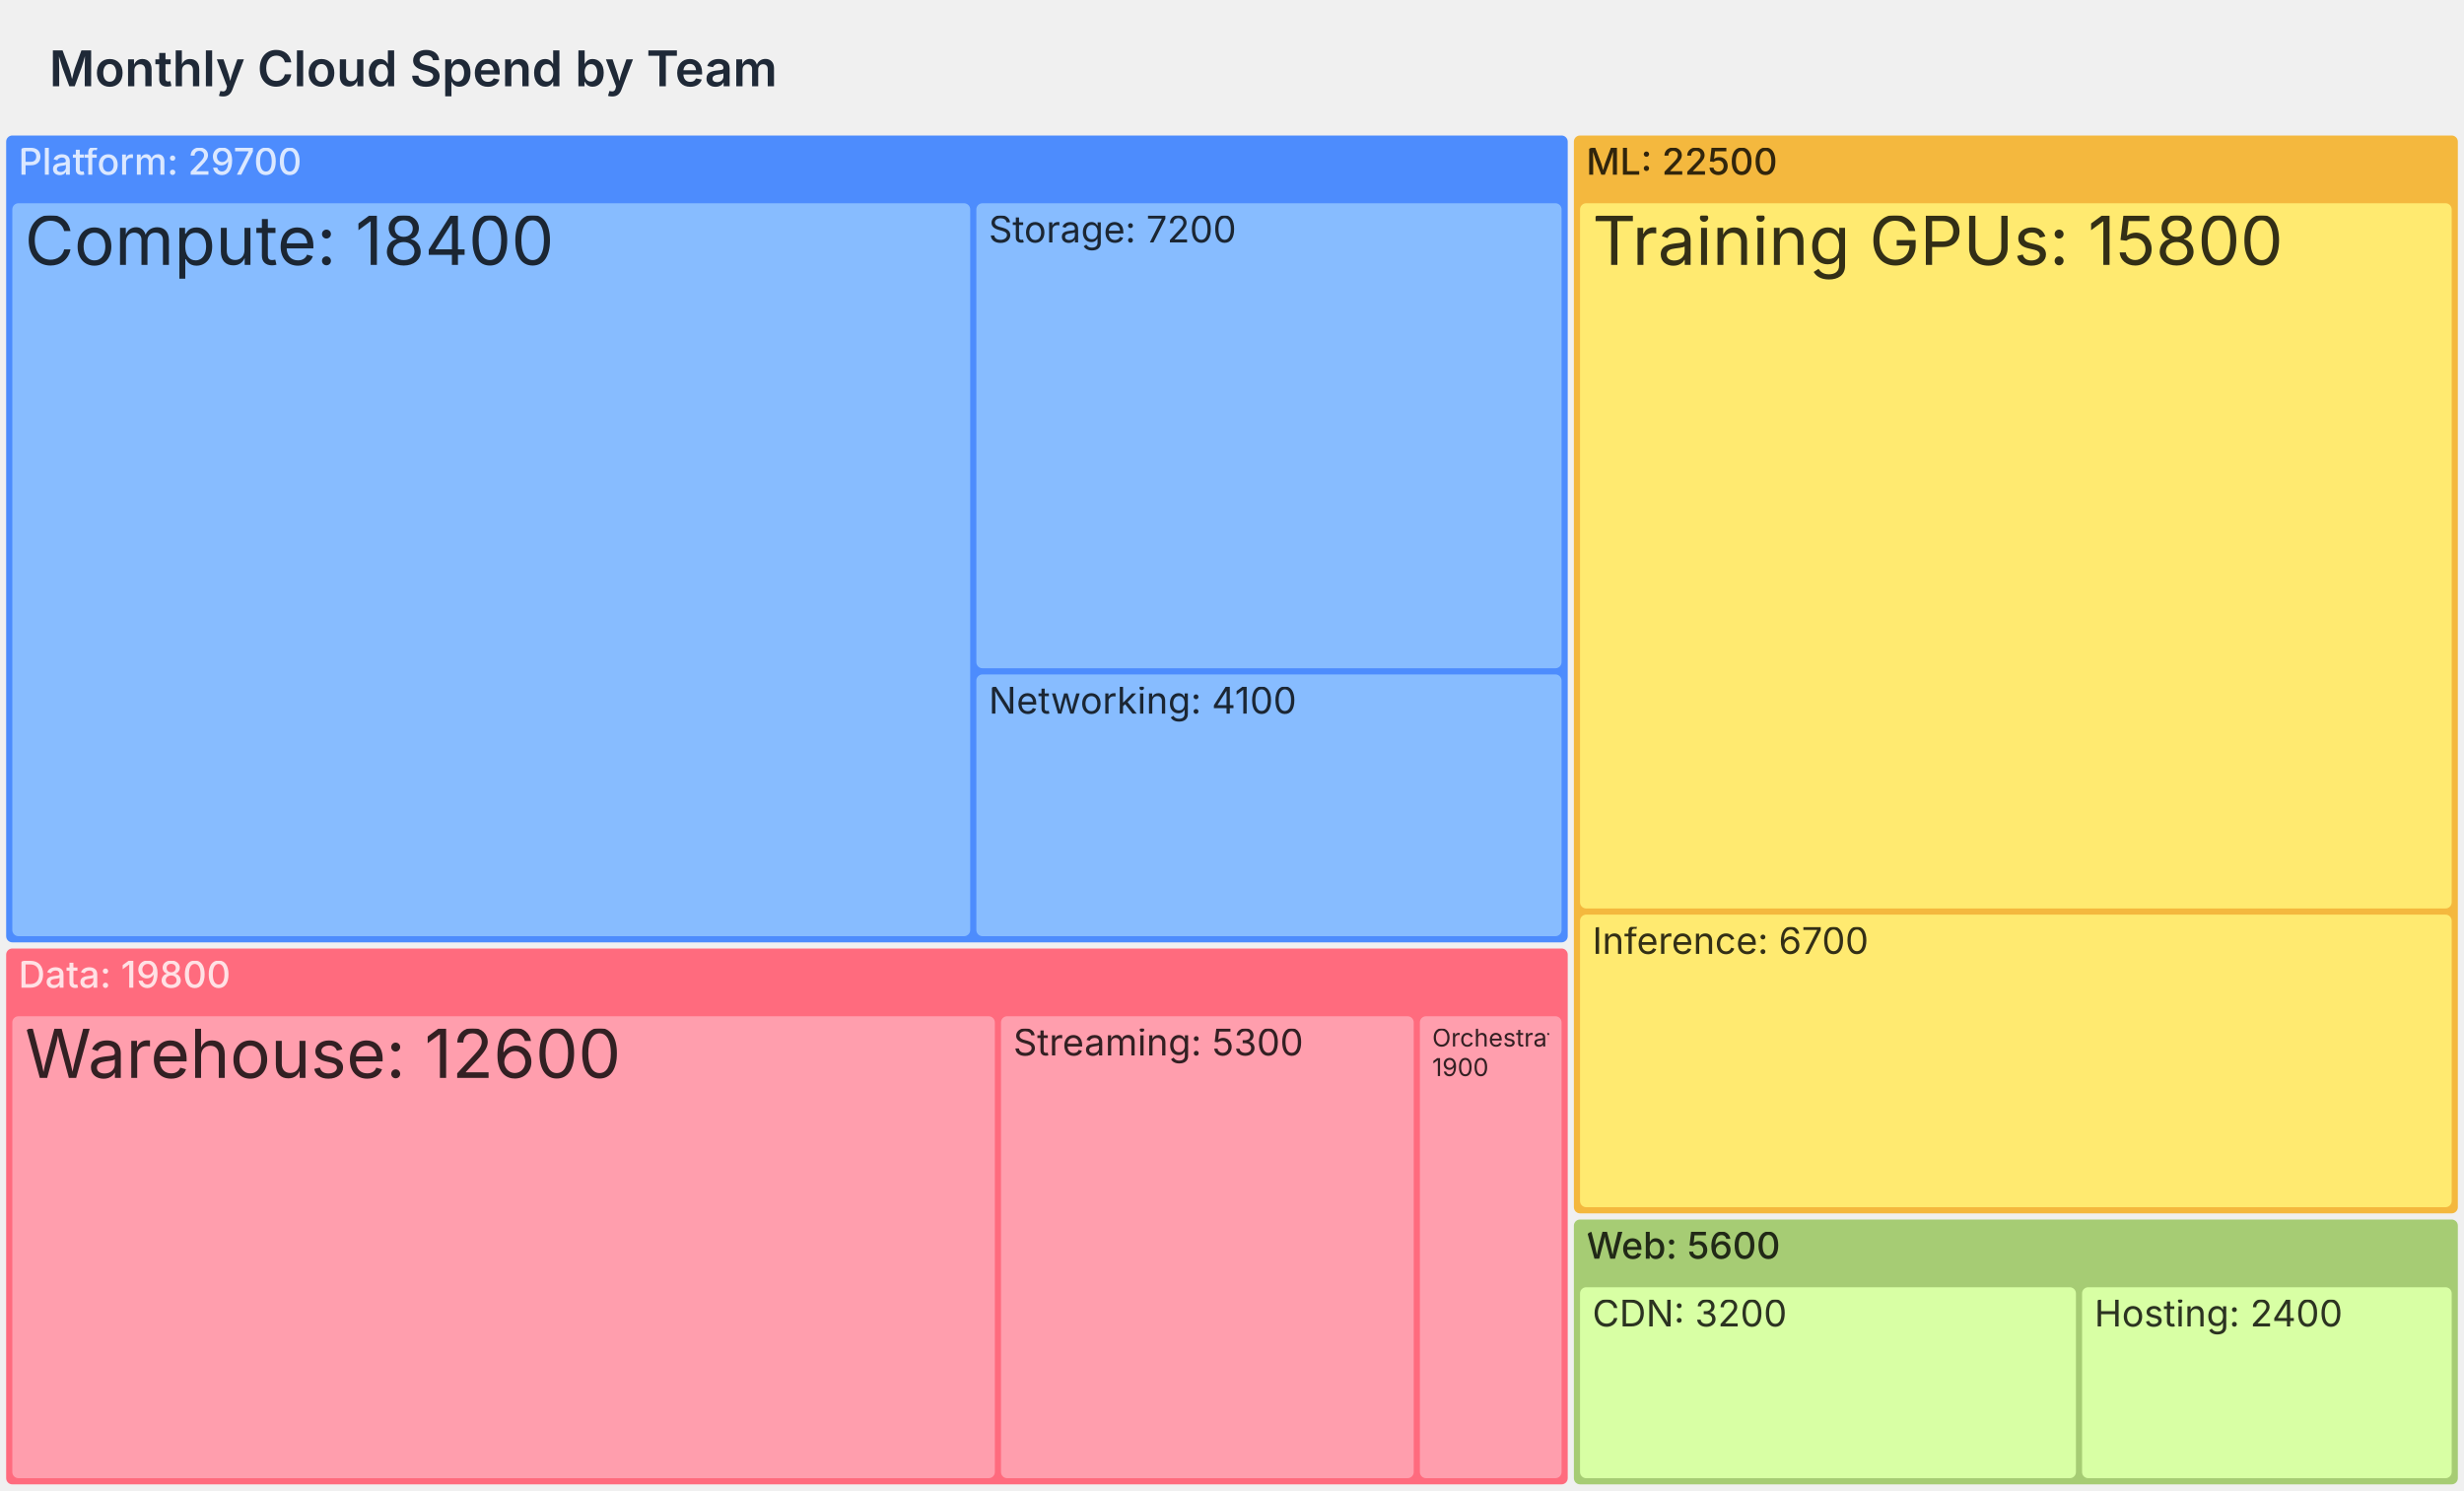
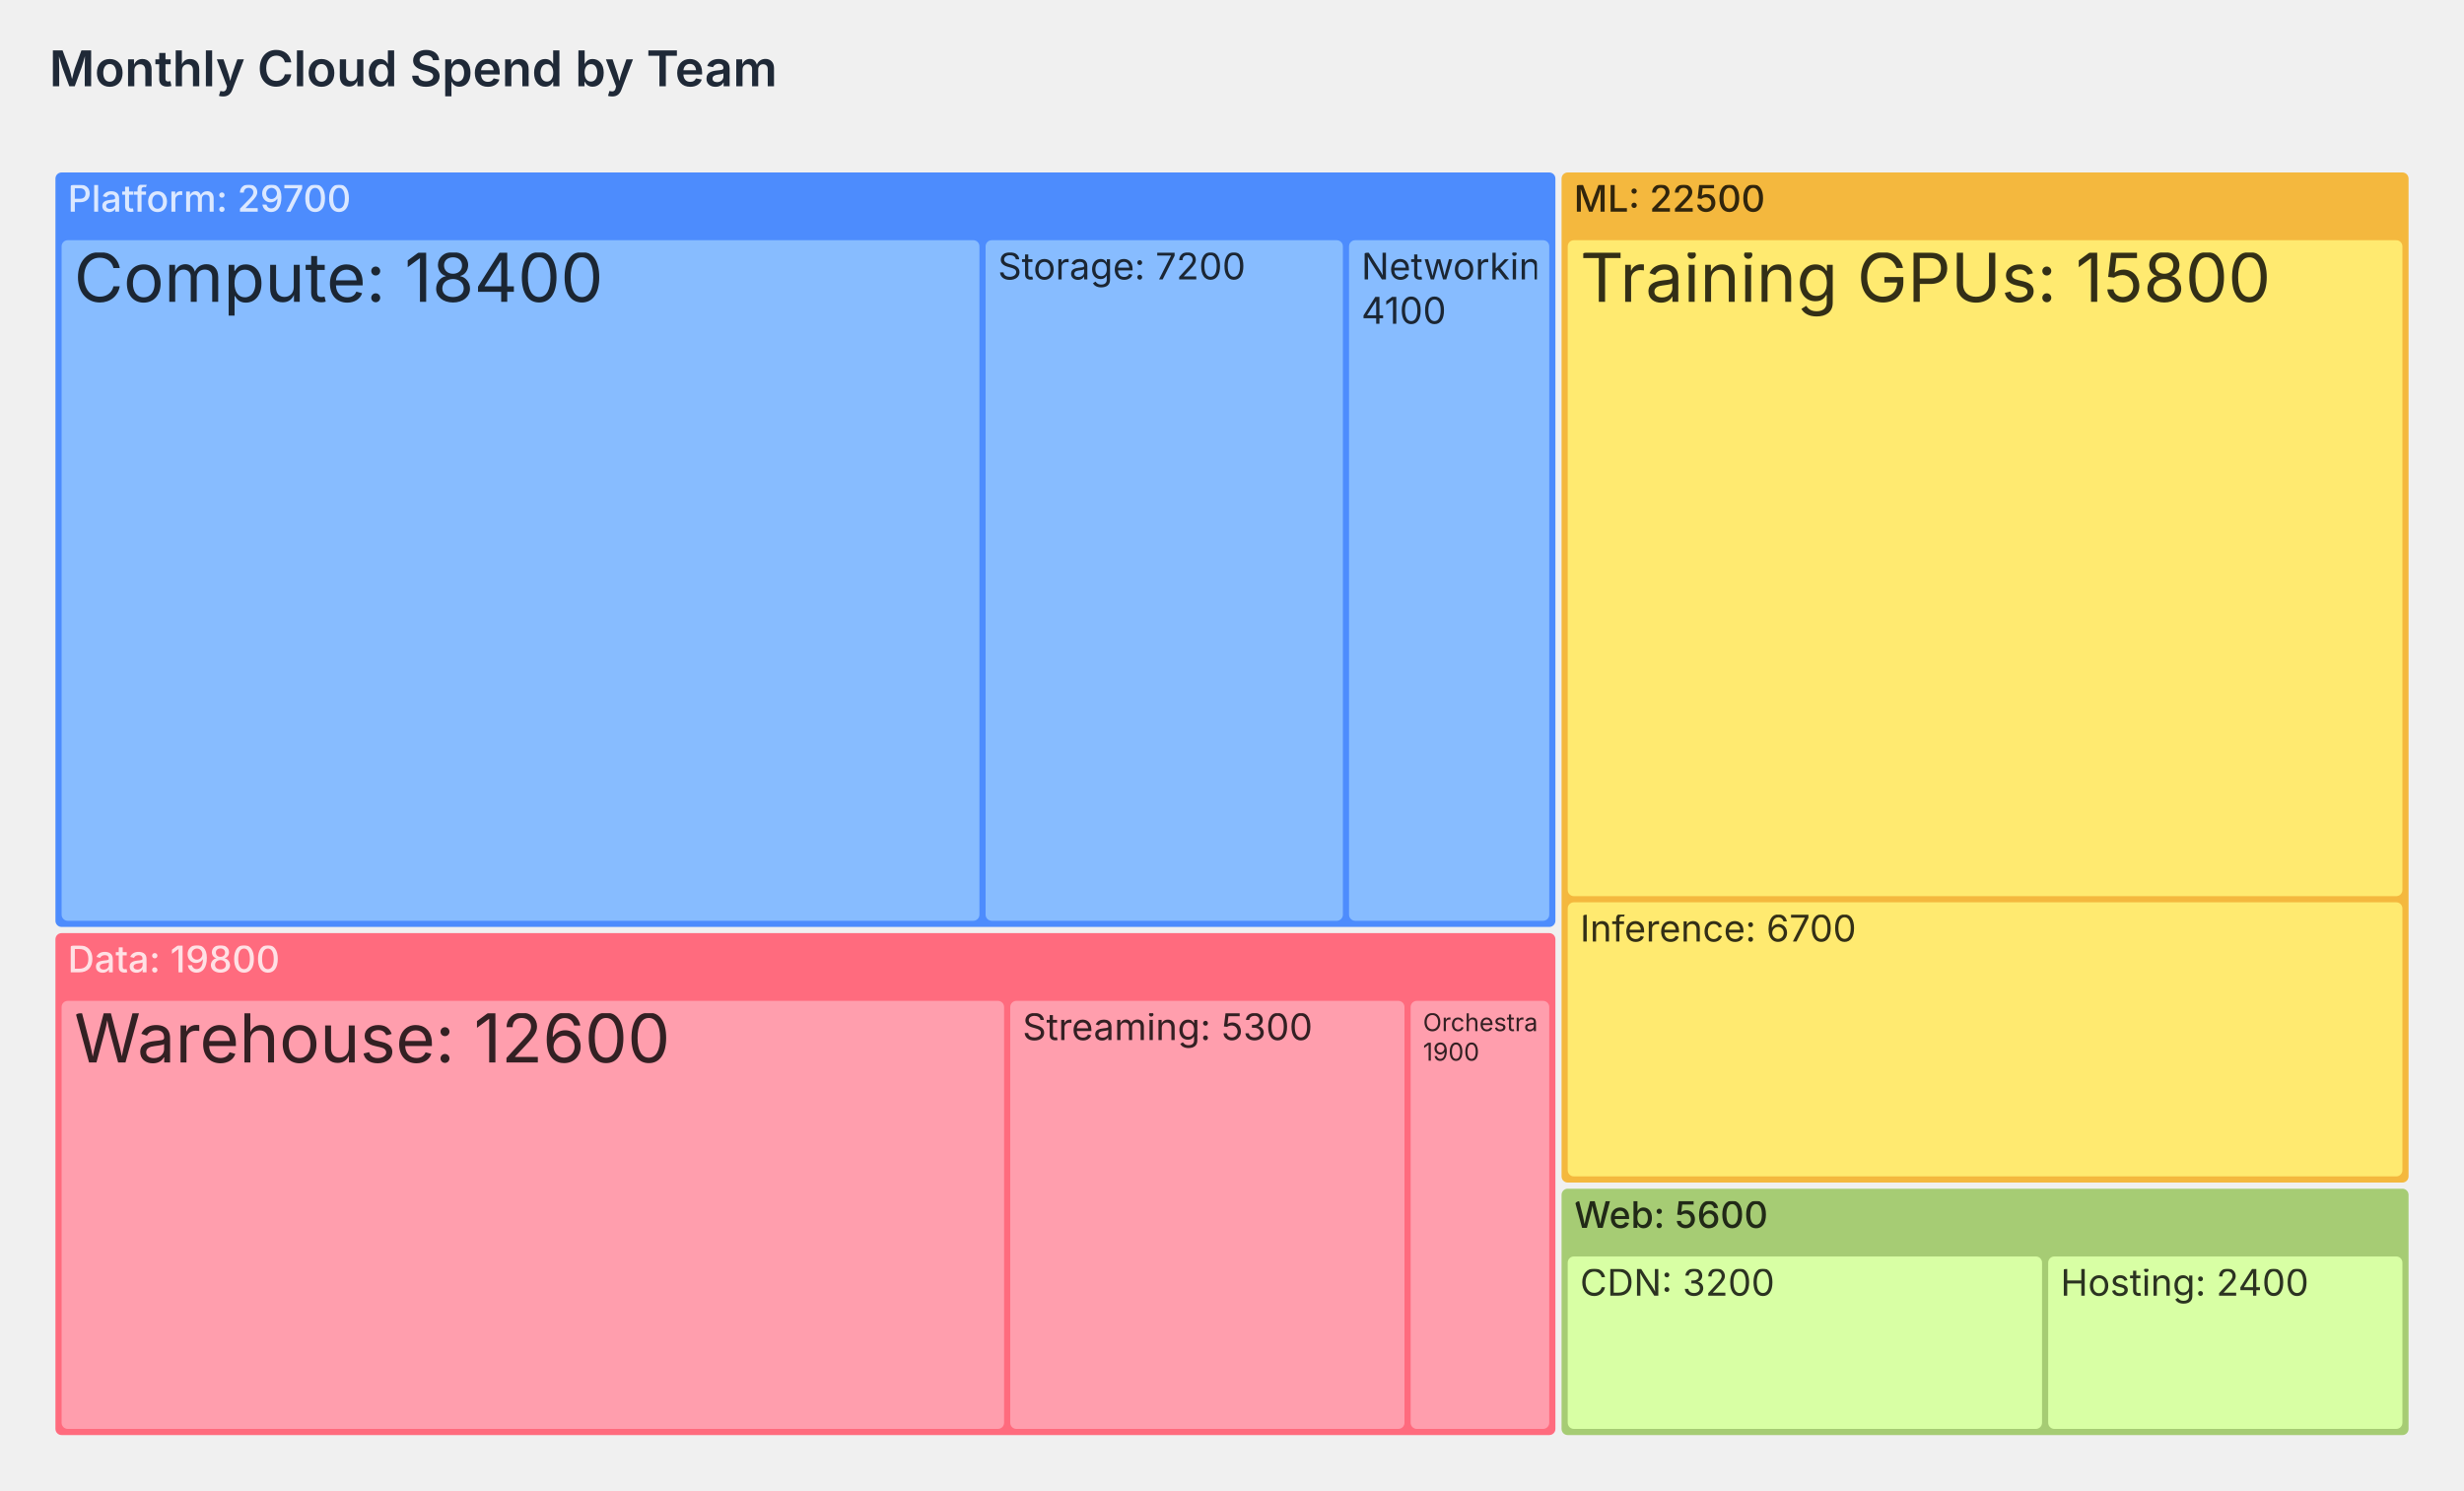
<svg xmlns="http://www.w3.org/2000/svg" style="font-family: Inter, Arial, &quot;Helvetica Neue&quot;, Helvetica, sans-serif;" height="484" width="800" viewBox="0 0 800 484" role="img">
  <g>
    <text x="16" y="28" font-size="16" font-weight="600" fill="#1f2937">Monthly Cloud Spend by Team</text>
  </g>
-   <g transform="translate(0,44)">
+   <g transform="translate(16,56)">
    <g transform="translate(0,0)">
      <g>
        <g>
          <clipPath id="snap-0">
-             <rect rx="2" ry="2" width="499" height="254" />
+             <rect rx="2" ry="2" width="479" height="237" />
          </clipPath>
-           <rect rx="2" ry="2" x="2" y="0" width="507" height="262" style="fill: #4D8CFD; opacity: 1; stroke: #fff; stroke-opacity: 0;" />
+           <rect rx="2" ry="2" x="2" y="0" width="487" height="245" style="fill: #4D8CFD; opacity: 1; stroke: #fff; stroke-opacity: 0;" />
          <g transform="translate(6,4)" style="opacity: 1;" clip-path="url(#snap-0)">
            <text x="0" y="0" style="fill: #fff; text-anchor: start; dominant-baseline: hanging; user-select: none; pointer-events: none; font-size: 12px; opacity: 0.8; font-weight: 500;">Platform: 29700</text>
          </g>
        </g>
        <g>
          <clipPath id="snap-1">
-             <rect rx="2" ry="2" width="499" height="166" />
+             <rect rx="2" ry="2" width="479" height="155" />
          </clipPath>
-           <rect rx="2" ry="2" x="2" y="264" width="507" height="174" style="fill: #FF6B7E; opacity: 1; stroke: #fff; stroke-opacity: 0;" />
-           <g transform="translate(6,268)" style="opacity: 1;" clip-path="url(#snap-1)">
+           <rect rx="2" ry="2" x="2" y="247" width="487" height="163" style="fill: #FF6B7E; opacity: 1; stroke: #fff; stroke-opacity: 0;" />
+           <g transform="translate(6,251)" style="opacity: 1;" clip-path="url(#snap-1)">
            <text x="0" y="0" style="fill: #fff; text-anchor: start; dominant-baseline: hanging; user-select: none; pointer-events: none; font-size: 12px; opacity: 0.8; font-weight: 500;">Data: 19800</text>
          </g>
        </g>
        <g>
          <clipPath id="snap-2">
-             <rect rx="2" ry="2" width="279" height="342" />
+             <rect rx="2" ry="2" width="267" height="320" />
          </clipPath>
-           <rect rx="2" ry="2" x="511" y="0" width="287" height="350" style="fill: #F4B83E; opacity: 1; stroke: #fff; stroke-opacity: 0;" />
-           <g transform="translate(515,4)" style="opacity: 1;" clip-path="url(#snap-2)">
+           <rect rx="2" ry="2" x="491" y="0" width="275" height="328" style="fill: #F4B83E; opacity: 1; stroke: #fff; stroke-opacity: 0;" />
+           <g transform="translate(495,4)" style="opacity: 1;" clip-path="url(#snap-2)">
            <text x="0" y="0" style="fill: #000; text-anchor: start; dominant-baseline: hanging; user-select: none; pointer-events: none; font-size: 12px; opacity: 0.8; font-weight: 500;">ML: 22500</text>
          </g>
        </g>
        <g>
          <clipPath id="snap-3">
-             <rect rx="2" ry="2" width="279" height="78" />
+             <rect rx="2" ry="2" width="267" height="72" />
          </clipPath>
-           <rect rx="2" ry="2" x="511" y="352" width="287" height="86" style="fill: #A6CC74; opacity: 1; stroke: #fff; stroke-opacity: 0;" />
-           <g transform="translate(515,356)" style="opacity: 1;" clip-path="url(#snap-3)">
+           <rect rx="2" ry="2" x="491" y="330" width="275" height="80" style="fill: #A6CC74; opacity: 1; stroke: #fff; stroke-opacity: 0;" />
+           <g transform="translate(495,334)" style="opacity: 1;" clip-path="url(#snap-3)">
            <text x="0" y="0" style="fill: #000; text-anchor: start; dominant-baseline: hanging; user-select: none; pointer-events: none; font-size: 12px; opacity: 0.8; font-weight: 500;">Web: 5600</text>
          </g>
        </g>
        <g>
          <clipPath id="snap-4">
-             <rect rx="2" ry="2" width="303" height="230" />
+             <rect rx="2" ry="2" width="290" height="213" />
          </clipPath>
-           <rect rx="2" ry="2" x="4" y="22" width="311" height="238" style="fill: #87bcff; opacity: 1; stroke: #fff; stroke-opacity: 0;" />
+           <rect rx="2" ry="2" x="4" y="22" width="298" height="221" style="fill: #87bcff; opacity: 1; stroke: #fff; stroke-opacity: 0;" />
          <g transform="translate(8,26)" style="opacity: 1;" clip-path="url(#snap-4)">
            <text x="0" y="0" style="font-size: 22px; fill: #000; text-anchor: start; dominant-baseline: hanging; user-select: none; pointer-events: none; opacity: 0.8; font-weight: normal;">
              <tspan x="0">Compute: 18400</tspan>
            </text>
          </g>
        </g>
        <g>
          <clipPath id="snap-5">
-             <rect rx="2" ry="2" width="182" height="143" />
+             <rect rx="2" ry="2" width="108" height="213" />
          </clipPath>
-           <rect rx="2" ry="2" x="317" y="22" width="190" height="151" style="fill: #87bcff; opacity: 1; stroke: #fff; stroke-opacity: 0;" />
-           <g transform="translate(321,26)" style="opacity: 1;" clip-path="url(#snap-5)">
+           <rect rx="2" ry="2" x="304" y="22" width="116" height="221" style="fill: #87bcff; opacity: 1; stroke: #fff; stroke-opacity: 0;" />
+           <g transform="translate(308,26)" style="opacity: 1;" clip-path="url(#snap-5)">
            <text x="0" y="0" style="font-size: 12px; fill: #000; text-anchor: start; dominant-baseline: hanging; user-select: none; pointer-events: none; opacity: 0.8; font-weight: normal;">
              <tspan x="0">Storage: 7200</tspan>
            </text>
          </g>
        </g>
        <g>
          <clipPath id="snap-6">
-             <rect rx="2" ry="2" width="182" height="77" />
+             <rect rx="2" ry="2" width="57" height="213" />
          </clipPath>
-           <rect rx="2" ry="2" x="317" y="175" width="190" height="85" style="fill: #87bcff; opacity: 1; stroke: #fff; stroke-opacity: 0;" />
-           <g transform="translate(321,179)" style="opacity: 1;" clip-path="url(#snap-6)">
+           <rect rx="2" ry="2" x="422" y="22" width="65" height="221" style="fill: #87bcff; opacity: 1; stroke: #fff; stroke-opacity: 0;" />
+           <g transform="translate(426,26)" style="opacity: 1;" clip-path="url(#snap-6)">
            <text x="0" y="0" style="font-size: 12px; fill: #000; text-anchor: start; dominant-baseline: hanging; user-select: none; pointer-events: none; opacity: 0.8; font-weight: normal;">
-               <tspan x="0">Networking: 4100</tspan>
+               <tspan x="0">Networking:</tspan>
+               <tspan x="0" dy="1.2em">4100</tspan>
            </text>
          </g>
        </g>
        <g>
          <clipPath id="snap-7">
-             <rect rx="2" ry="2" width="311" height="142" />
+             <rect rx="2" ry="2" width="298" height="131" />
          </clipPath>
-           <rect rx="2" ry="2" x="4" y="286" width="319" height="150" style="fill: #ff9ead; opacity: 1; stroke: #fff; stroke-opacity: 0;" />
-           <g transform="translate(8,290)" style="opacity: 1;" clip-path="url(#snap-7)">
+           <rect rx="2" ry="2" x="4" y="269" width="306" height="139" style="fill: #ff9ead; opacity: 1; stroke: #fff; stroke-opacity: 0;" />
+           <g transform="translate(8,273)" style="opacity: 1;" clip-path="url(#snap-7)">
            <text x="0" y="0" style="font-size: 22px; fill: #000; text-anchor: start; dominant-baseline: hanging; user-select: none; pointer-events: none; opacity: 0.8; font-weight: normal;">
              <tspan x="0">Warehouse: 12600</tspan>
            </text>
          </g>
        </g>
        <g>
          <clipPath id="snap-8">
-             <rect rx="2" ry="2" width="126" height="142" />
+             <rect rx="2" ry="2" width="120" height="131" />
          </clipPath>
-           <rect rx="2" ry="2" x="325" y="286" width="134" height="150" style="fill: #ff9ead; opacity: 1; stroke: #fff; stroke-opacity: 0;" />
-           <g transform="translate(329,290)" style="opacity: 1;" clip-path="url(#snap-8)">
+           <rect rx="2" ry="2" x="312" y="269" width="128" height="139" style="fill: #ff9ead; opacity: 1; stroke: #fff; stroke-opacity: 0;" />
+           <g transform="translate(316,273)" style="opacity: 1;" clip-path="url(#snap-8)">
            <text x="0" y="0" style="font-size: 12px; fill: #000; text-anchor: start; dominant-baseline: hanging; user-select: none; pointer-events: none; opacity: 0.8; font-weight: normal;">
              <tspan x="0">Streaming: 5300</tspan>
            </text>
          </g>
        </g>
        <g>
          <clipPath id="snap-9">
-             <rect rx="2" ry="2" width="38" height="142" />
+             <rect rx="2" ry="2" width="37" height="131" />
          </clipPath>
-           <rect rx="2" ry="2" x="461" y="286" width="46" height="150" style="fill: #ff9ead; opacity: 1; stroke: #fff; stroke-opacity: 0;" />
-           <g transform="translate(465,290)" style="opacity: 1;" clip-path="url(#snap-9)">
+           <rect rx="2" ry="2" x="442" y="269" width="45" height="139" style="fill: #ff9ead; opacity: 1; stroke: #fff; stroke-opacity: 0;" />
+           <g transform="translate(446,273)" style="opacity: 1;" clip-path="url(#snap-9)">
            <text x="0" y="0" style="font-size: 8px; fill: #000; text-anchor: start; dominant-baseline: hanging; user-select: none; pointer-events: none; opacity: 0.8; font-weight: normal;">
              <tspan x="0">Orchestration:</tspan>
              <tspan x="0" dy="1.2em">1900</tspan>
            </text>
          </g>
        </g>
        <g>
          <clipPath id="snap-10">
-             <rect rx="2" ry="2" width="275" height="221" />
+             <rect rx="2" ry="2" width="263" height="205" />
          </clipPath>
-           <rect rx="2" ry="2" x="513" y="22" width="283" height="229" style="fill: #ffea70; opacity: 1; stroke: #fff; stroke-opacity: 0;" />
-           <g transform="translate(517,26)" style="opacity: 1;" clip-path="url(#snap-10)">
+           <rect rx="2" ry="2" x="493" y="22" width="271" height="213" style="fill: #ffea70; opacity: 1; stroke: #fff; stroke-opacity: 0;" />
+           <g transform="translate(497,26)" style="opacity: 1;" clip-path="url(#snap-10)">
            <text x="0" y="0" style="font-size: 22px; fill: #000; text-anchor: start; dominant-baseline: hanging; user-select: none; pointer-events: none; opacity: 0.8; font-weight: normal;">
              <tspan x="0">Training GPUs: 15800</tspan>
            </text>
          </g>
        </g>
        <g>
          <clipPath id="snap-11">
-             <rect rx="2" ry="2" width="275" height="87" />
+             <rect rx="2" ry="2" width="263" height="81" />
          </clipPath>
-           <rect rx="2" ry="2" x="513" y="253" width="283" height="95" style="fill: #ffea70; opacity: 1; stroke: #fff; stroke-opacity: 0;" />
-           <g transform="translate(517,257)" style="opacity: 1;" clip-path="url(#snap-11)">
+           <rect rx="2" ry="2" x="493" y="237" width="271" height="89" style="fill: #ffea70; opacity: 1; stroke: #fff; stroke-opacity: 0;" />
+           <g transform="translate(497,241)" style="opacity: 1;" clip-path="url(#snap-11)">
            <text x="0" y="0" style="font-size: 12px; fill: #000; text-anchor: start; dominant-baseline: hanging; user-select: none; pointer-events: none; opacity: 0.8; font-weight: normal;">
              <tspan x="0">Inference: 6700</tspan>
            </text>
          </g>
        </g>
        <g>
          <clipPath id="snap-12">
-             <rect rx="2" ry="2" width="153" height="54" />
+             <rect rx="2" ry="2" width="146" height="48" />
          </clipPath>
-           <rect rx="2" ry="2" x="513" y="374" width="161" height="62" style="fill: #d8ffa4; opacity: 1; stroke: #fff; stroke-opacity: 0;" />
-           <g transform="translate(517,378)" style="opacity: 1;" clip-path="url(#snap-12)">
+           <rect rx="2" ry="2" x="493" y="352" width="154" height="56" style="fill: #d8ffa4; opacity: 1; stroke: #fff; stroke-opacity: 0;" />
+           <g transform="translate(497,356)" style="opacity: 1;" clip-path="url(#snap-12)">
            <text x="0" y="0" style="font-size: 12px; fill: #000; text-anchor: start; dominant-baseline: hanging; user-select: none; pointer-events: none; opacity: 0.8; font-weight: normal;">
              <tspan x="0">CDN: 3200</tspan>
            </text>
          </g>
        </g>
        <g>
          <clipPath id="snap-13">
-             <rect rx="2" ry="2" width="112" height="54" />
+             <rect rx="2" ry="2" width="107" height="48" />
          </clipPath>
-           <rect rx="2" ry="2" x="676" y="374" width="120" height="62" style="fill: #d8ffa4; opacity: 1; stroke: #fff; stroke-opacity: 0;" />
-           <g transform="translate(680,378)" style="opacity: 1;" clip-path="url(#snap-13)">
+           <rect rx="2" ry="2" x="649" y="352" width="115" height="56" style="fill: #d8ffa4; opacity: 1; stroke: #fff; stroke-opacity: 0;" />
+           <g transform="translate(653,356)" style="opacity: 1;" clip-path="url(#snap-13)">
            <text x="0" y="0" style="font-size: 12px; fill: #000; text-anchor: start; dominant-baseline: hanging; user-select: none; pointer-events: none; opacity: 0.8; font-weight: normal;">
              <tspan x="0">Hosting: 2400</tspan>
            </text>
          </g>
        </g>
      </g>
    </g>
    <defs />
    <defs />
  </g>
</svg>
